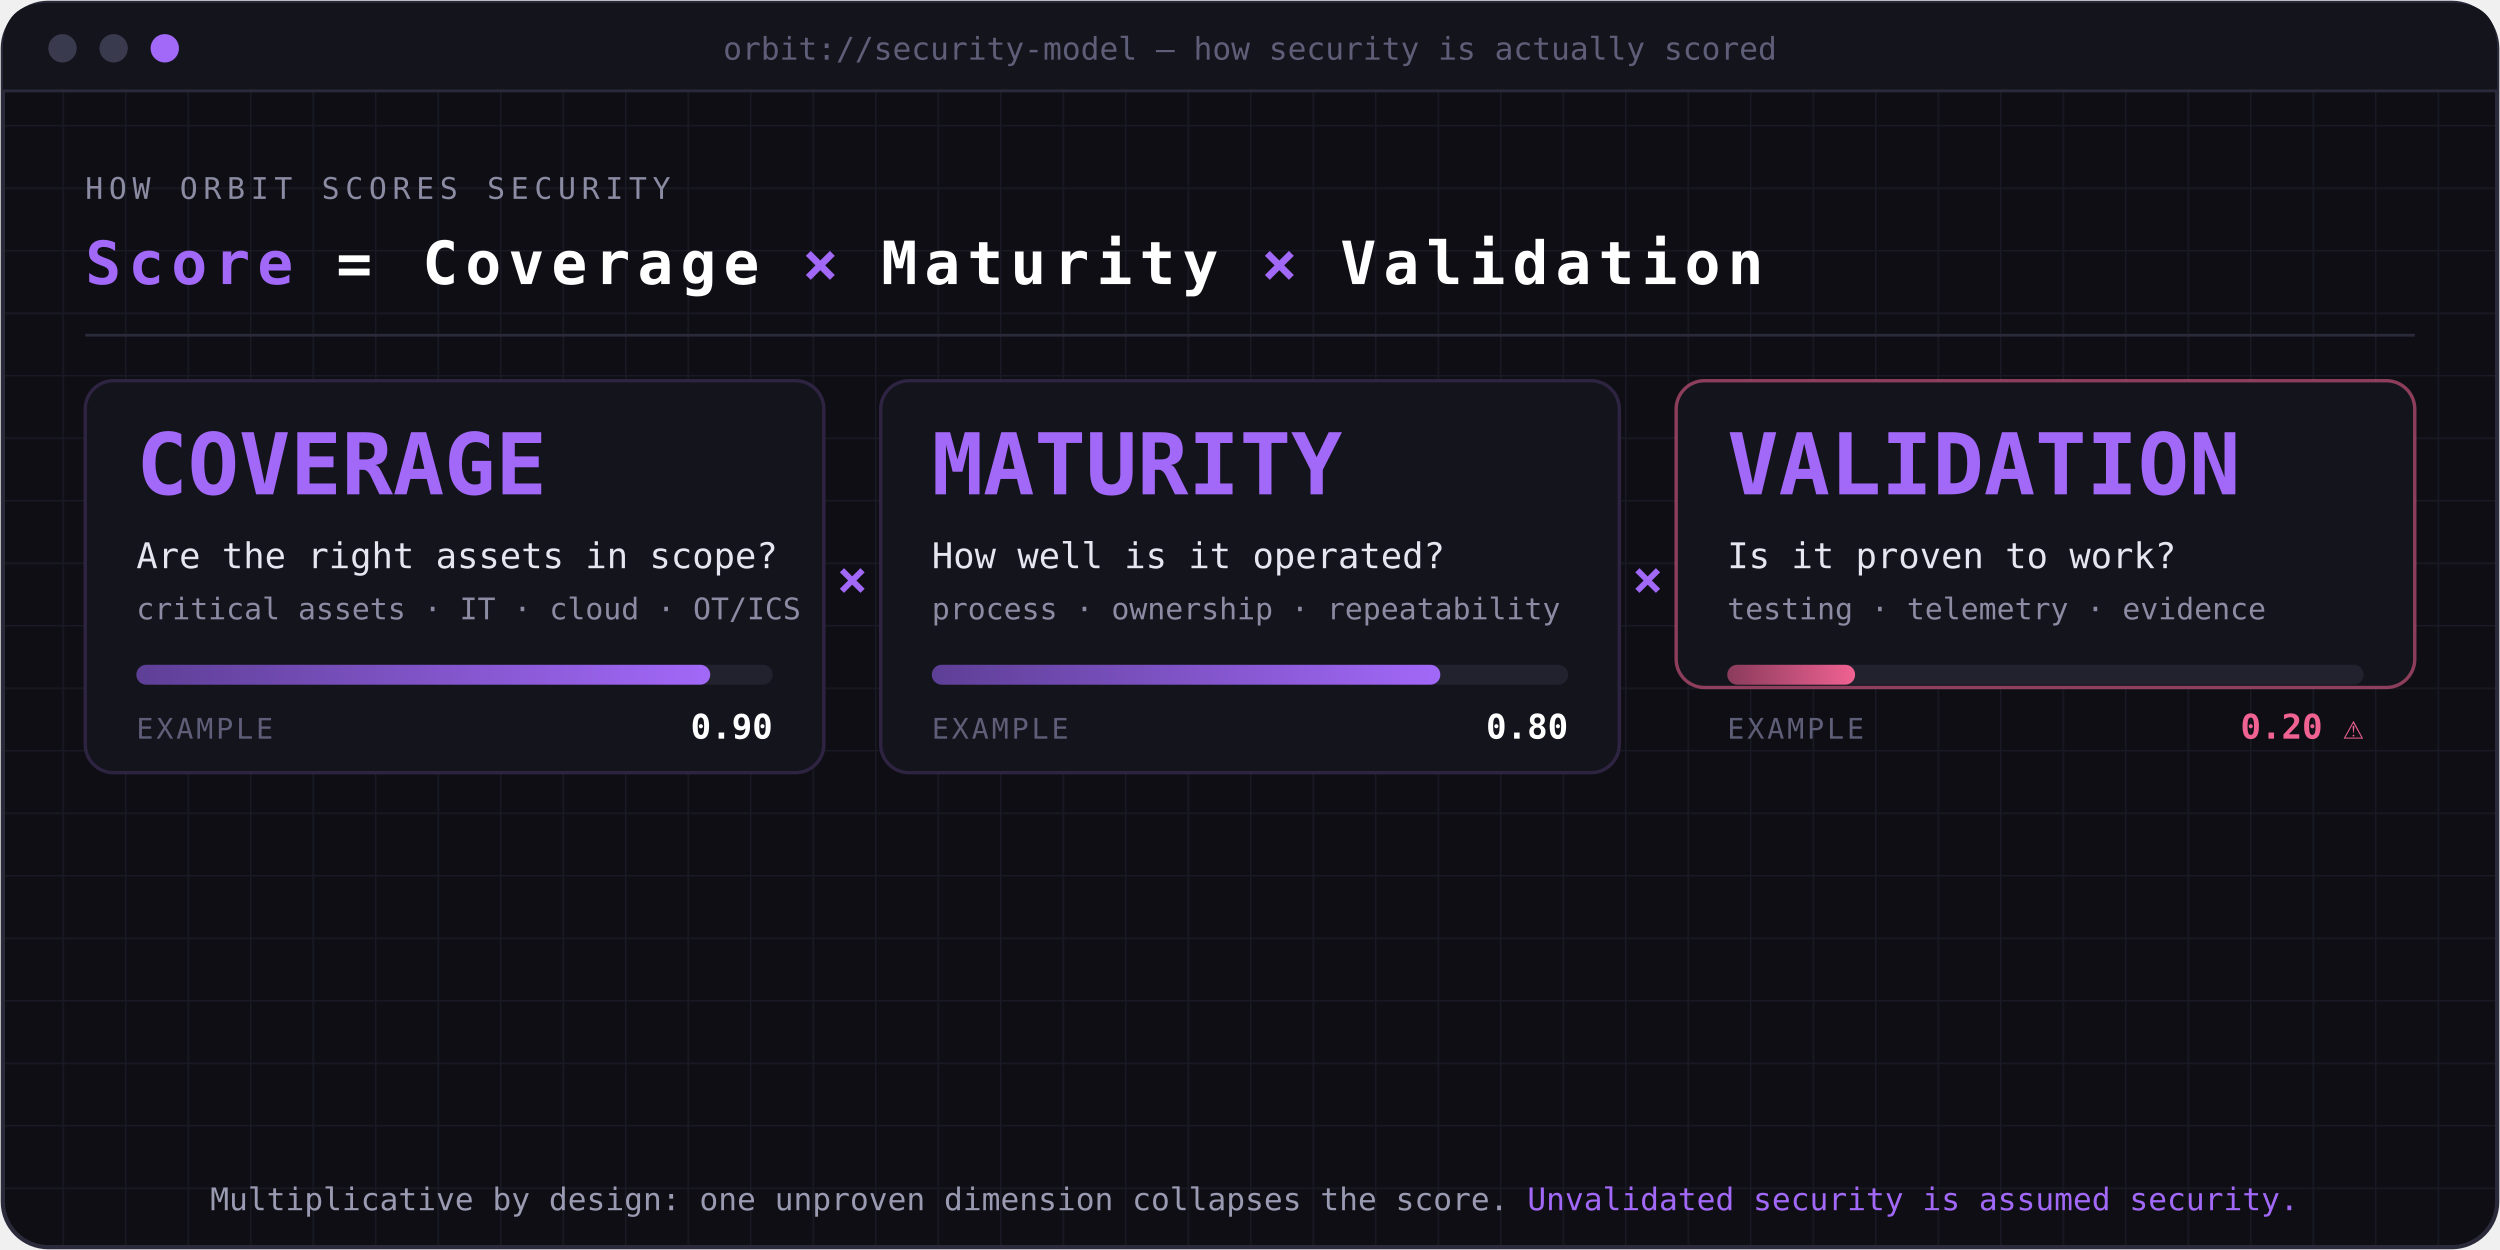
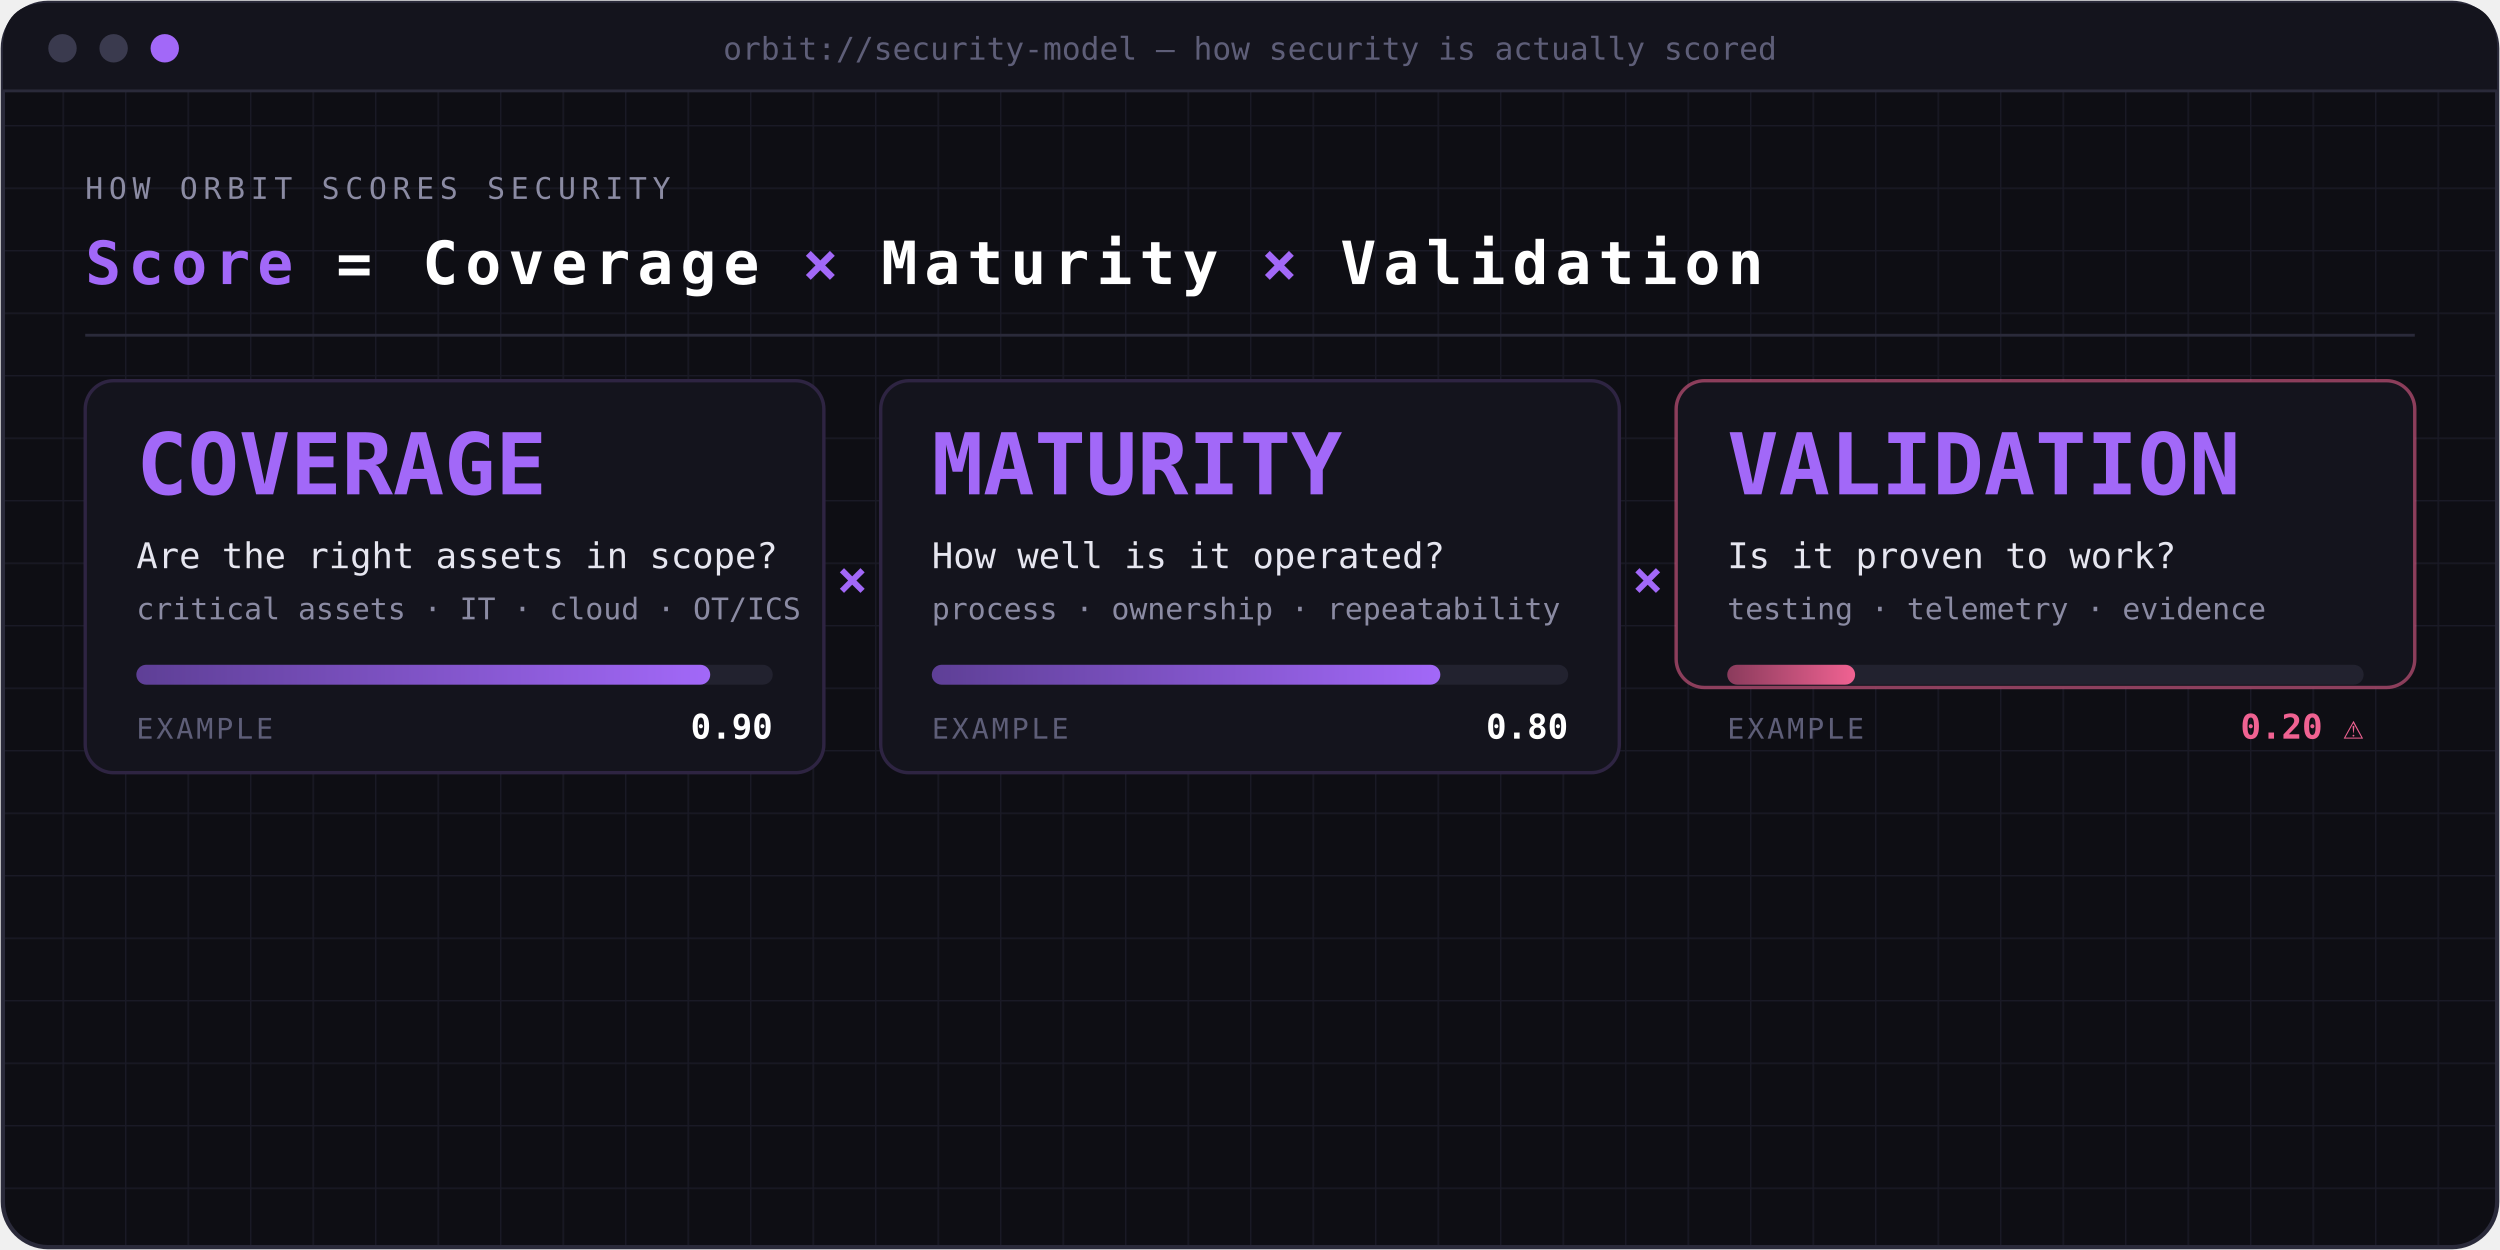
<svg xmlns="http://www.w3.org/2000/svg" viewBox="0 0 880 440" width="880" height="440" role="img" aria-label="ORBIT Security Model. Score = Coverage × Maturity × Validation. Coverage: are the right assets and risks in scope. Maturity: how well is it operated. Validation: is it proven to work. Illustrative example: an additive average of 0.90, 0.80 and 0.20 gives 0.63, while ORBIT's product gives 0.14, exposing the validation gap.">
  <defs>
    <pattern id="og" width="22" height="22" patternUnits="userSpaceOnUse">
      <path d="M22 0H0V22" fill="none" stroke="#1A1A26" stroke-width="1" />
    </pattern>
    <linearGradient id="ob" x1="0" x2="1">
      <stop offset="0%" stop-color="#5E3F96" />
      <stop offset="100%" stop-color="#A268F8" />
    </linearGradient>
    <linearGradient id="warn" x1="0" x2="1">
      <stop offset="0%" stop-color="#8A3B5C" />
      <stop offset="100%" stop-color="#F06292" />
    </linearGradient>
    <clipPath id="of">
      <rect x="1" y="1" width="878" height="438" rx="16" />
    </clipPath>
    <style>
      .m{font-family:Consolas,'JetBrains Mono','Fira Code',Menlo,monospace}
      .bar{fill:#5E5E78;font-size:11px}
      .kick{fill:#8B8BA3;font-size:10.5px;letter-spacing:2px}
      .ttl{fill:#FFFFFF;font-size:21px;font-weight:800;letter-spacing:2.5px}
      .eq{fill:#E6E6F0;font-size:15px}
      .a{fill:#A268F8}
      .L{fill:#A268F8;font-size:30px;font-weight:800}
      .N{fill:#FFFFFF;font-size:13px;font-weight:700;letter-spacing:2px}
      .Q{fill:#E6E6F0;font-size:12.5px}
      .D{fill:#8B8BA3;font-size:10.5px}
      .S{fill:#5E5E78;font-size:10px;letter-spacing:1px}
      .V{fill:#FFFFFF;font-size:12px;font-weight:700}
      .lab{fill:#8B8BA3;font-size:11px;letter-spacing:1.5px;font-weight:700}
      .f{fill:#C9C9D6;font-size:12px}
      .big{font-size:18px;font-weight:800}
      .cap{fill:#9A9AB2;font-size:11px}
      .g1{animation:gr 1.6s .2s ease-out both}.g2{animation:gr 1.6s .4s ease-out both}.g3{animation:gr 1.6s .6s ease-out both}
      .g4{animation:gr 1.8s 1s ease-out both}.g5{animation:gr 1.8s 1.4s ease-out both}
      @keyframes gr{from{transform:scaleX(0)}to{transform:scaleX(1)}}
      .alert{animation:al 1.6s ease-in-out infinite}
      @keyframes al{50%{opacity:.35}}
      .spin{animation:sp 14s linear infinite;transform-origin:56px 82px}
      @keyframes sp{to{transform:rotate(360deg)}}
    </style>
  </defs>
  <g clip-path="url(#of)">
    <rect width="880" height="440" fill="#0E0E14" />
    <rect width="880" height="440" fill="url(#og)" />
  </g>
  <rect x="1" y="1" width="878" height="438" rx="16" fill="none" stroke="#2A2A3A" stroke-width="1.5" />
  <path d="M1,32 V17 Q1,1 17,1 H863 Q879,1 879,17 V32 Z" fill="#14141D" />
  <line x1="1" y1="32" x2="879" y2="32" stroke="#2A2A3A" />
  <circle cx="22" cy="17" r="5" fill="#3A3A4E" />
  <circle cx="40" cy="17" r="5" fill="#3A3A4E" />
  <circle cx="58" cy="17" r="5" fill="#A268F8" />
  <text x="440" y="21" text-anchor="middle" class="m bar">orbit://security-model — how security is actually scored</text>
  <g class="m">
    <text x="30" y="70" class="kick">HOW ORBIT SCORES SECURITY</text>
    <text x="30" y="100" class="ttl">
      <tspan class="a">Score</tspan> = Coverage <tspan class="a">×</tspan> Maturity <tspan class="a">×</tspan> Validation</text>
  </g>
  <line x1="30" y1="118" x2="850" y2="118" stroke="#2A2A3A" />
  <g class="m">
    <rect x="30" y="134" width="260" height="138" rx="10" fill="#14141D" stroke="#2E2442" stroke-width="1.2" />
    <text x="48" y="174" class="L">COVERAGE</text>
    <text x="48" y="200" class="Q">Are the right assets in scope?</text>
    <text x="48" y="218" class="D">critical assets · IT · cloud · OT/ICS</text>
    <rect x="48" y="234" width="224" height="7" rx="3.5" fill="#22222F" />
    <rect x="48" y="234" width="202" height="7" rx="3.5" fill="url(#ob)" class="g1" style="transform-origin:48px 237px" />
    <text x="48" y="260" class="S">EXAMPLE</text>
    <text x="272" y="260" text-anchor="end" class="V">0.90</text>
    <text x="300" y="210" text-anchor="middle" class="a" font-size="18" font-weight="700">×</text>
    <rect x="310" y="134" width="260" height="138" rx="10" fill="#14141D" stroke="#2E2442" stroke-width="1.2" />
    <text x="328" y="174" class="L">MATURITY</text>
    <text x="328" y="200" class="Q">How well is it operated?</text>
    <text x="328" y="218" class="D">process · ownership · repeatability</text>
    <rect x="328" y="234" width="224" height="7" rx="3.5" fill="#22222F" />
    <rect x="328" y="234" width="179" height="7" rx="3.5" fill="url(#ob)" class="g2" style="transform-origin:328px 237px" />
    <text x="328" y="260" class="S">EXAMPLE</text>
    <text x="552" y="260" text-anchor="end" class="V">0.80</text>
    <text x="580" y="210" text-anchor="middle" class="a" font-size="18" font-weight="700">×</text>
    <rect x="590" y="134" width="260" height="108" rx="10" fill="#14141D" stroke="#F06292" stroke-opacity=".55" stroke-width="1.2" />
    <text x="608" y="174" class="L">VALIDATION</text>
    <text x="608" y="200" class="Q">Is it proven to work?</text>
    <text x="608" y="218" class="D">testing · telemetry · evidence</text>
    <rect x="608" y="234" width="224" height="7" rx="3.5" fill="#22222F" />
    <rect x="608" y="234" width="45" height="7" rx="3.5" fill="url(#warn)" class="g3" style="transform-origin:608px 237px" />
    <text x="608" y="260" class="S">EXAMPLE</text>
    <text x="832" y="260" text-anchor="end" class="V" style="fill:#F06292">0.20 ⚠</text>
  </g>
-   <text x="74" y="426" class="m cap">Multiplicative by design: one unproven dimension collapses the score. <tspan class="a">Unvalidated security is assumed security.</tspan>
-   </text>
</svg>
